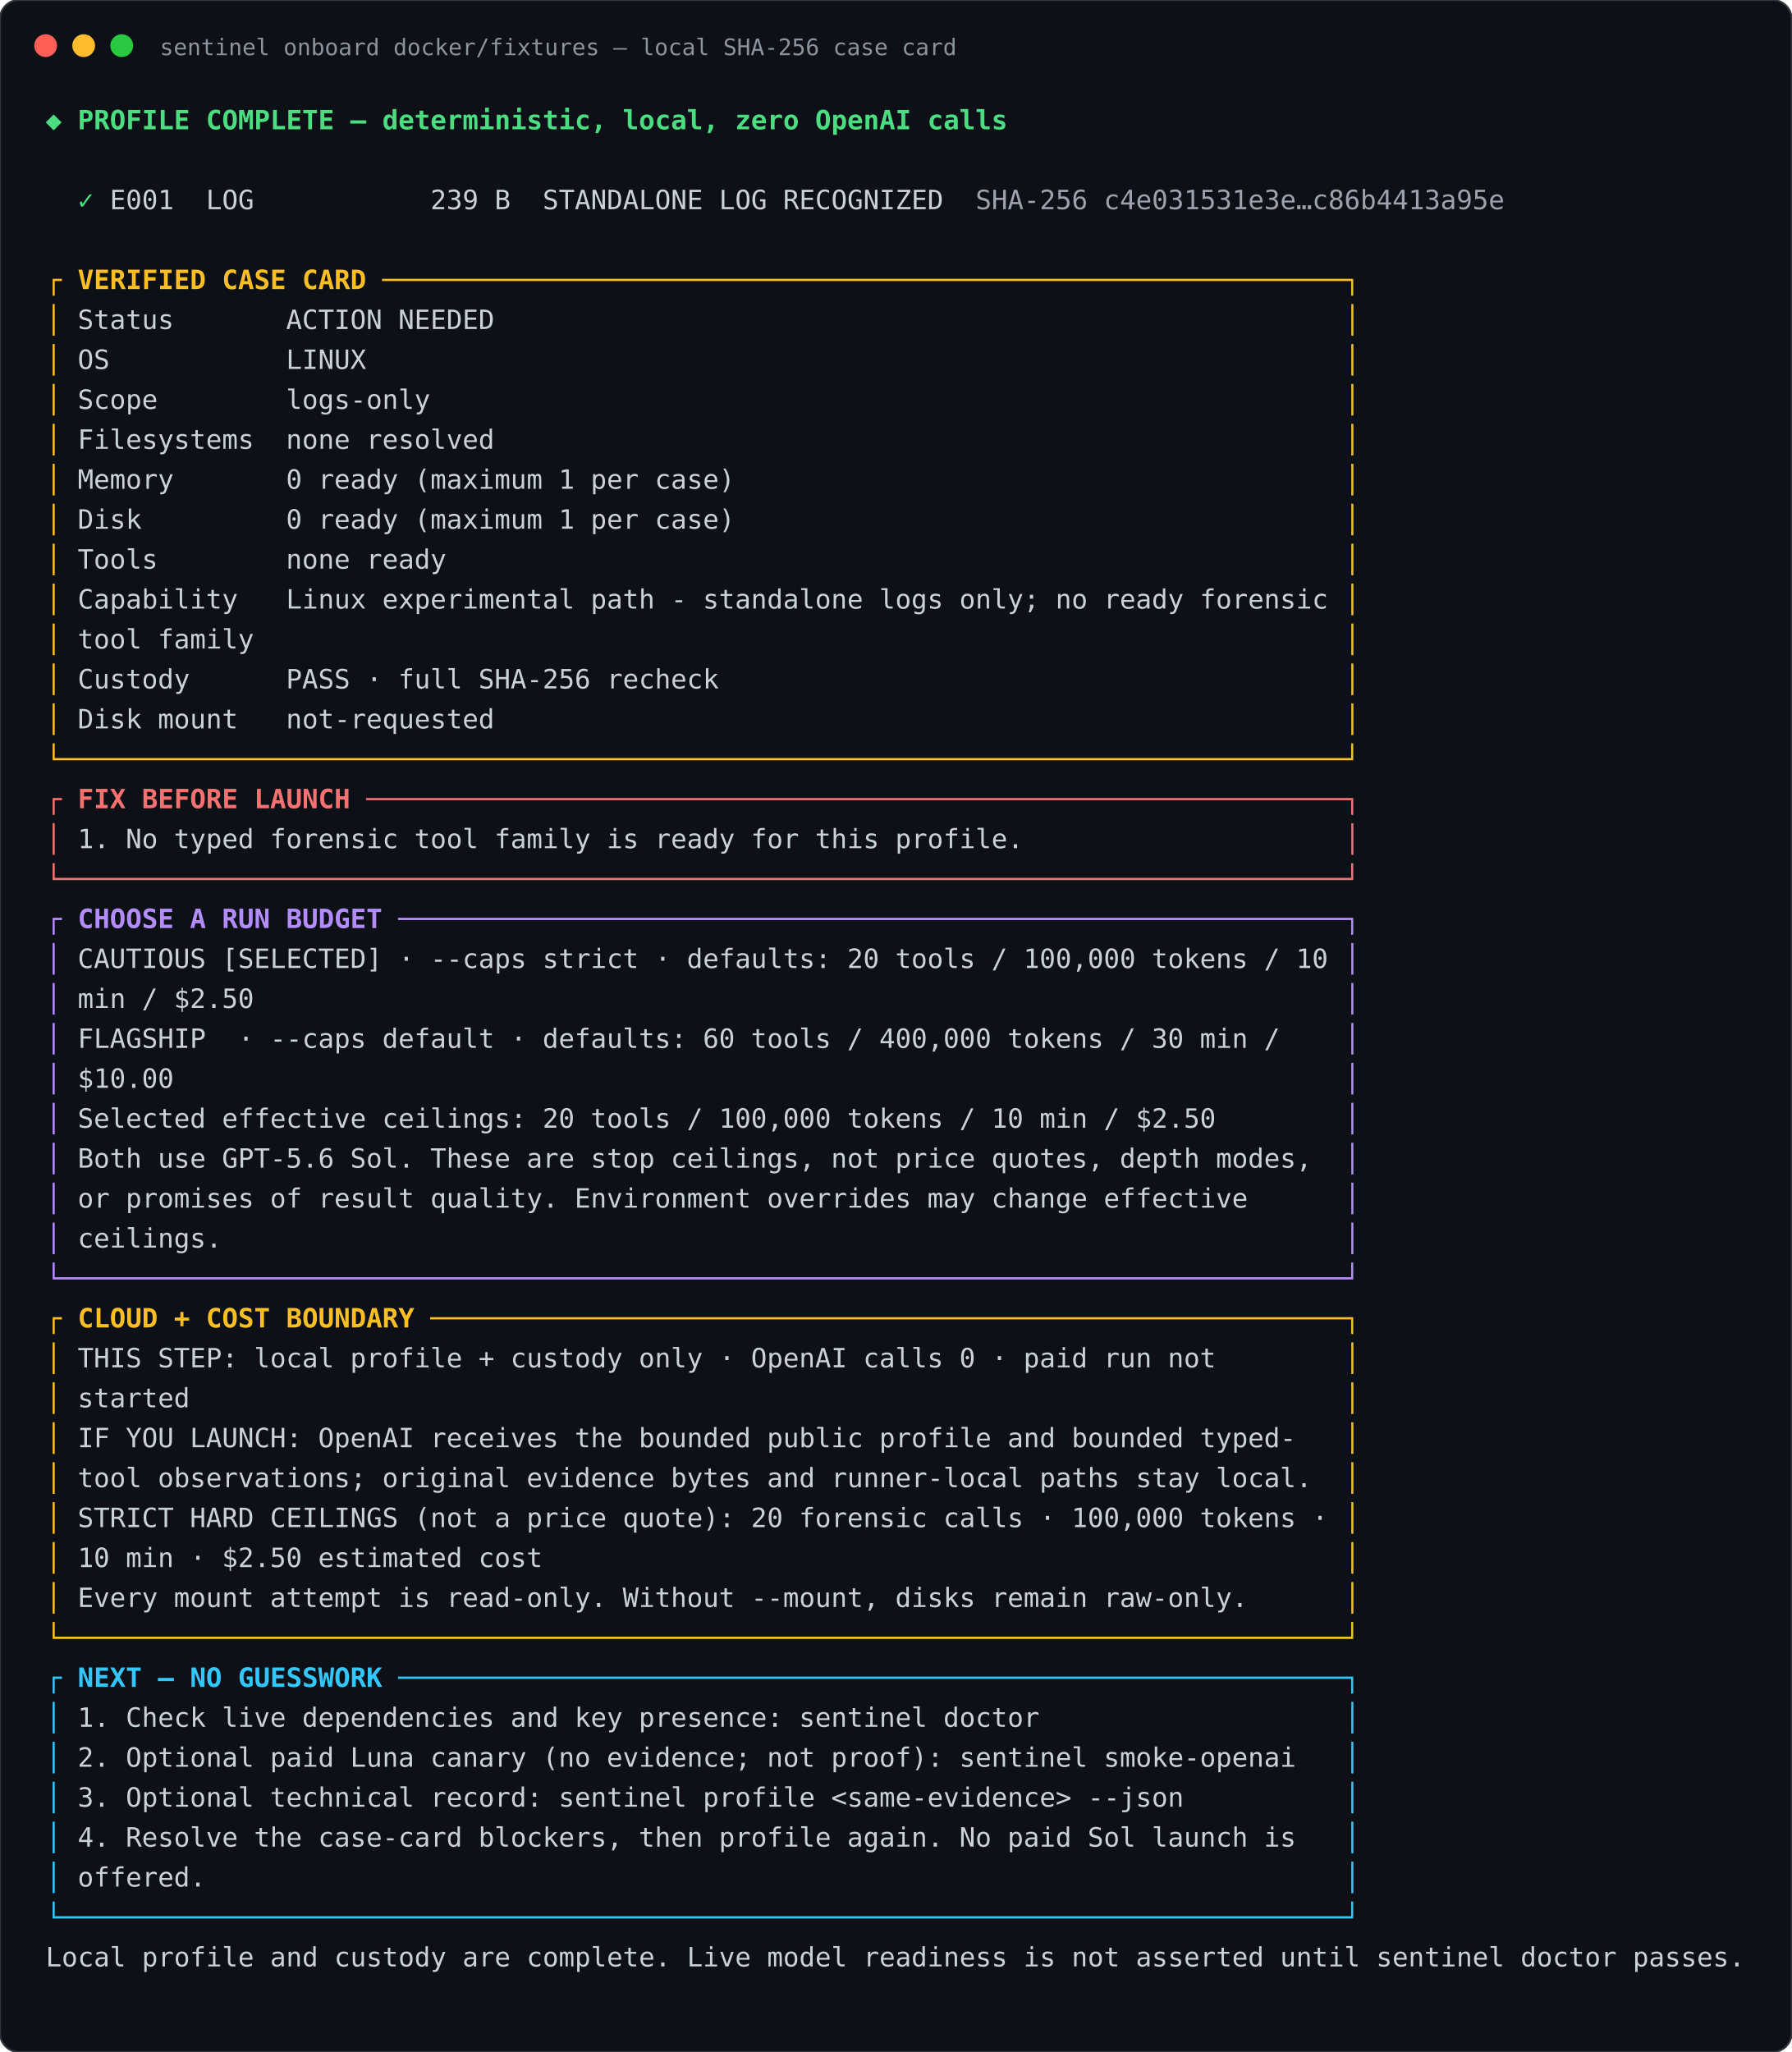
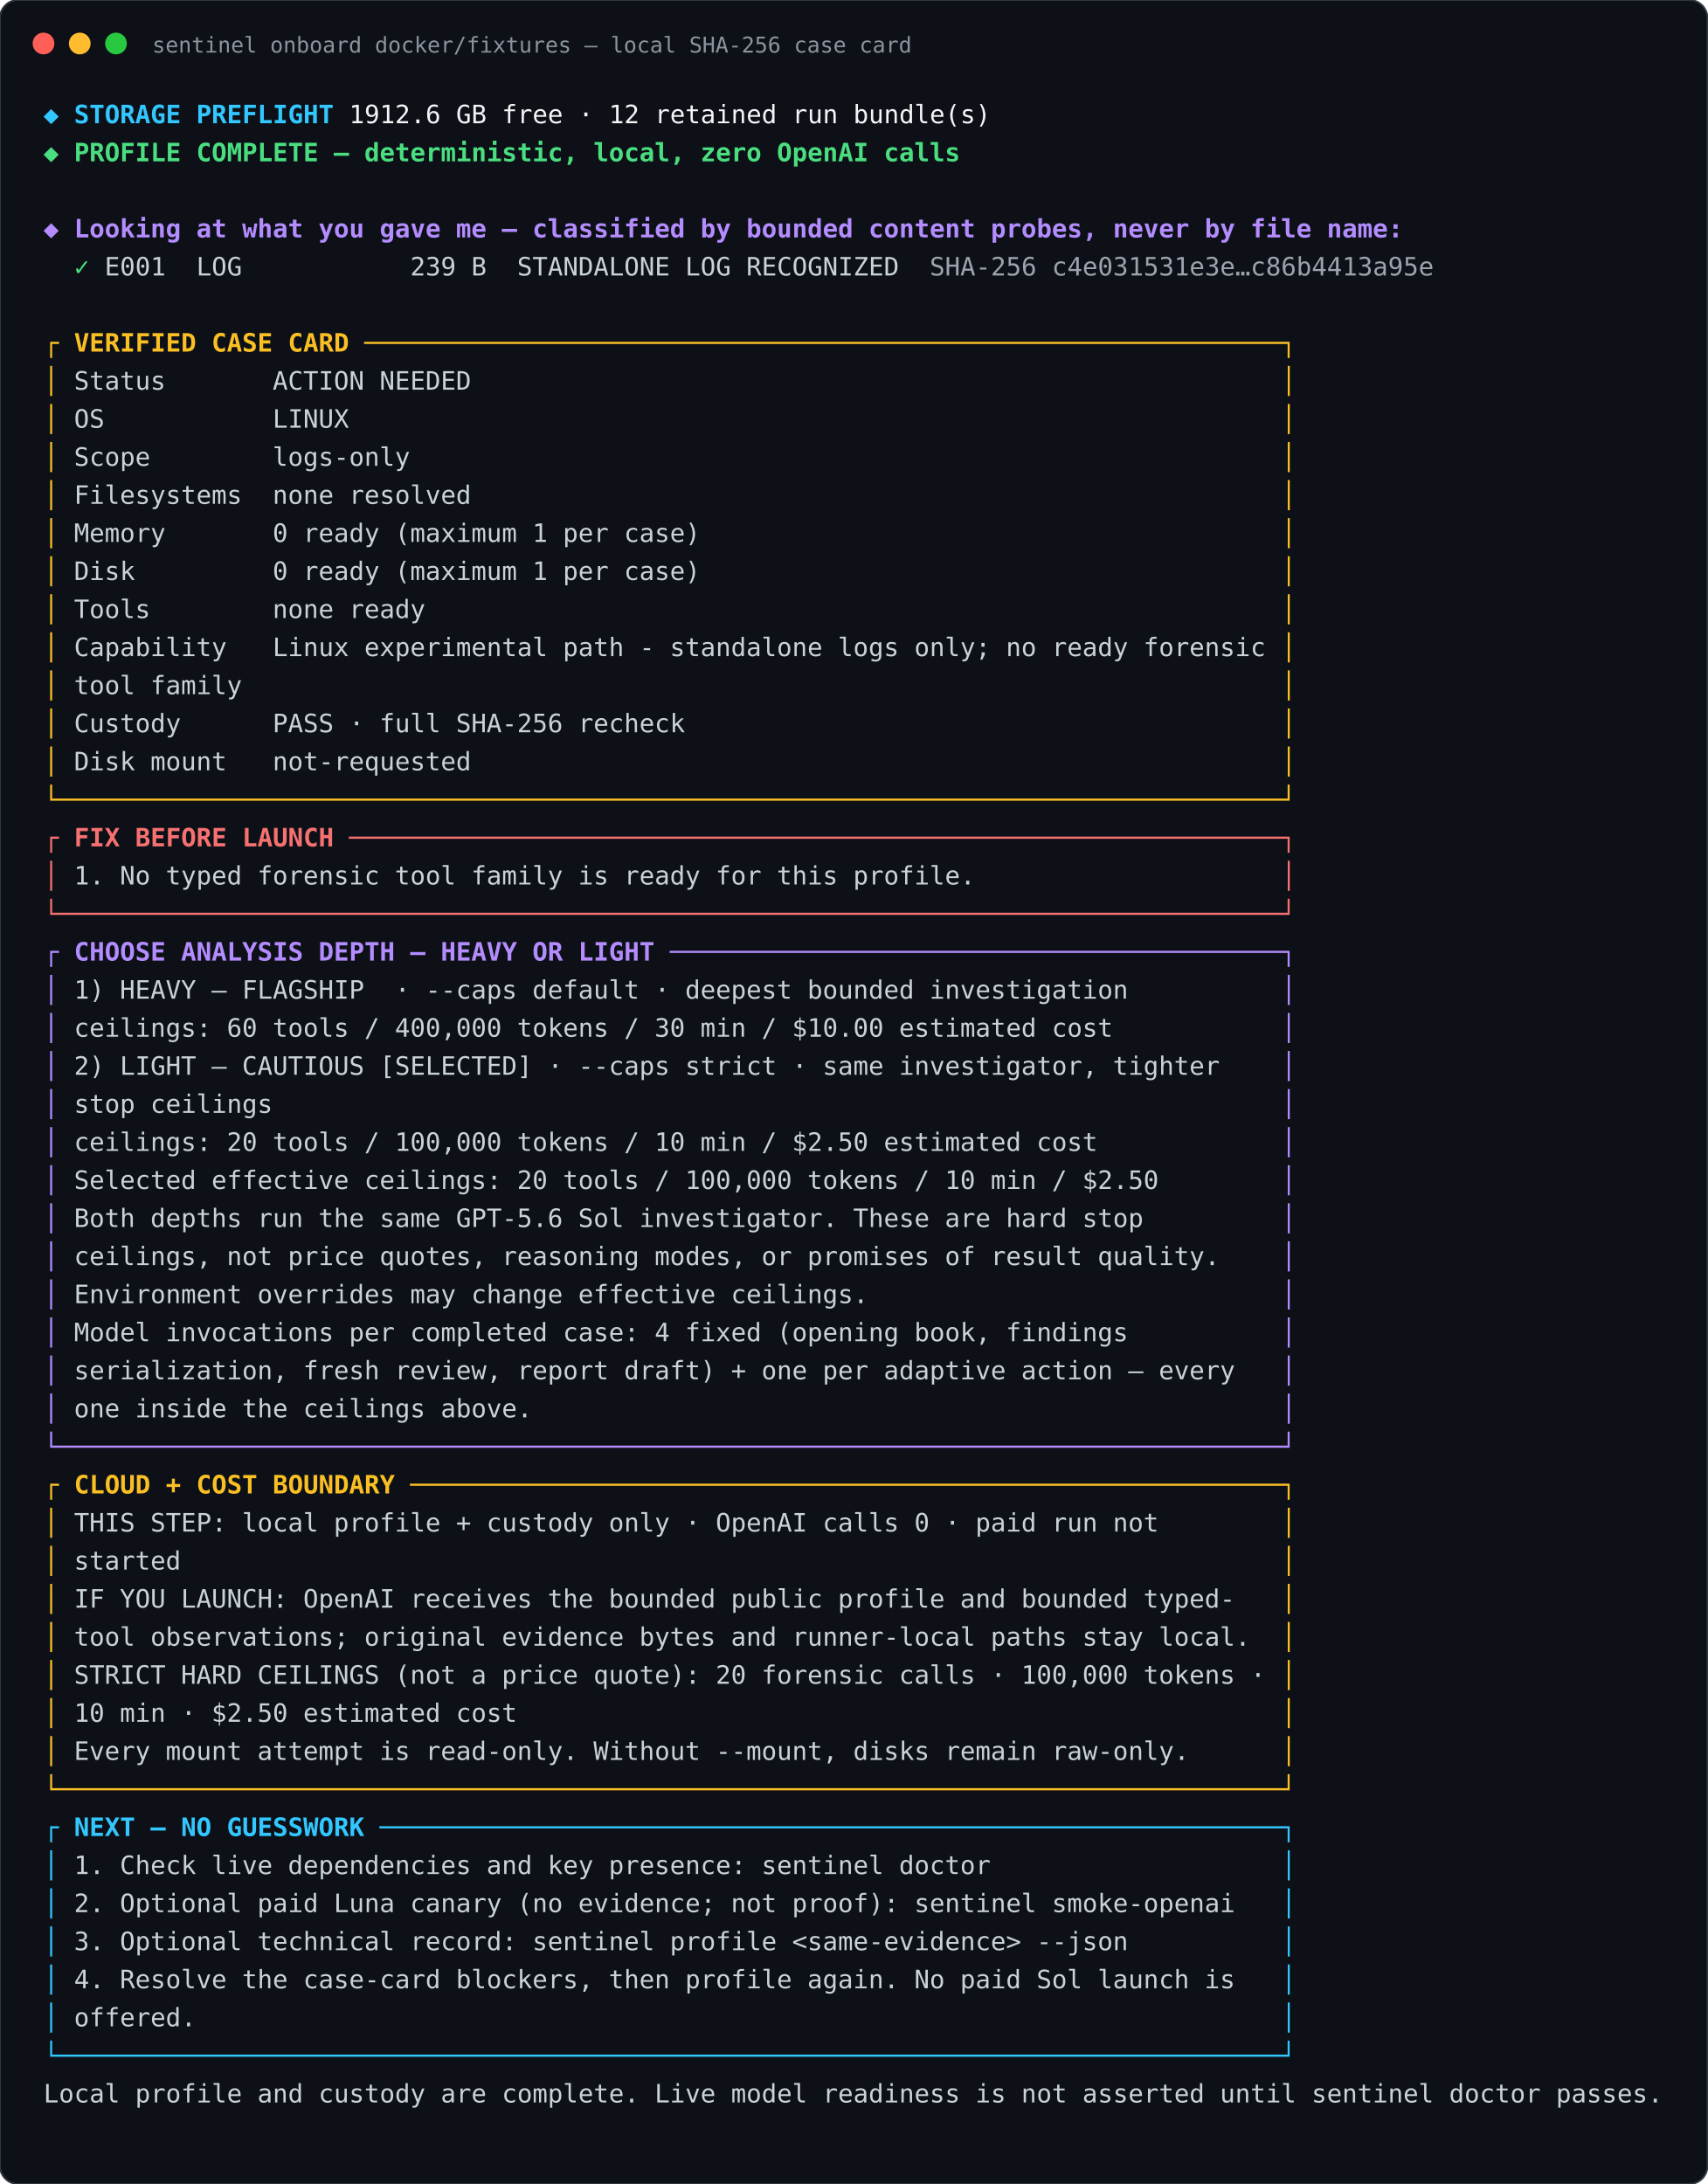
- <svg xmlns="http://www.w3.org/2000/svg" width="942" height="1079" viewBox="0 0 942 1079" font-family="ui-monospace,SFMono-Regular,Menlo,Consolas,monospace" font-size="14">
-   <rect width="942" height="1079" rx="10" fill="#0d1117" stroke="#30363d" />
+ <svg xmlns="http://www.w3.org/2000/svg" width="942" height="1205" viewBox="0 0 942 1205" font-family="ui-monospace,SFMono-Regular,Menlo,Consolas,monospace" font-size="14">
+   <rect width="942" height="1205" rx="10" fill="#0d1117" stroke="#30363d" />
  <circle cx="24" cy="24" r="6" fill="#ff5f57" />
  <circle cx="44" cy="24" r="6" fill="#febc2e" />
  <circle cx="64" cy="24" r="6" fill="#28c840" />
  <text x="84" y="29" fill="#8b949e" font-size="12">sentinel onboard docker/fixtures — local SHA-256 case card</text>
-   <text x="24.0" y="68.0" xml:space="preserve" fill="#4ade80" font-weight="bold">◆ PROFILE COMPLETE — deterministic, local, zero OpenAI calls</text>
-   <text x="24.0" y="110.0" xml:space="preserve" fill="#c9d1d9">  </text>
-   <text x="40.9" y="110.0" xml:space="preserve" fill="#4ade80" font-weight="bold">✓</text>
-   <text x="49.3" y="110.0" xml:space="preserve" fill="#c9d1d9"> E001  LOG           239 B  STANDALONE LOG RECOGNIZED  </text>
-   <text x="512.9" y="110.0" xml:space="preserve" fill="#9ca3af">SHA-256 c4e031531e3e…c86b4413a95e</text>
-   <text x="24.0" y="152.0" xml:space="preserve" fill="#fbbf24" font-weight="bold">┌ VERIFIED CASE CARD ────────────────────────────────────────────────────────────┐</text>
-   <text x="24.0" y="173.0" xml:space="preserve" fill="#fbbf24">│</text>
-   <text x="32.4" y="173.0" xml:space="preserve" fill="#c9d1d9"> Status       ACTION NEEDED                                                     </text>
-   <text x="706.8" y="173.0" xml:space="preserve" fill="#fbbf24">│</text>
-   <text x="24.0" y="194.0" xml:space="preserve" fill="#fbbf24">│</text>
-   <text x="32.4" y="194.0" xml:space="preserve" fill="#c9d1d9"> OS           LINUX                                                             </text>
-   <text x="706.8" y="194.0" xml:space="preserve" fill="#fbbf24">│</text>
+   <text x="24.0" y="68.0" xml:space="preserve" fill="#33c7ff" font-weight="bold">◆ STORAGE PREFLIGHT </text>
+   <text x="192.6" y="68.0" xml:space="preserve" fill="#f3f4f6">1912.6 GB free · 12 retained run bundle(s)</text>
+   <text x="24.0" y="89.0" xml:space="preserve" fill="#4ade80" font-weight="bold">◆ PROFILE COMPLETE — deterministic, local, zero OpenAI calls</text>
+   <text x="24.0" y="131.0" xml:space="preserve" fill="#b48cff" font-weight="bold">◆ Looking at what you gave me — classified by bounded content probes, never by file name:</text>
+   <text x="24.0" y="152.0" xml:space="preserve" fill="#c9d1d9">  </text>
+   <text x="40.9" y="152.0" xml:space="preserve" fill="#4ade80" font-weight="bold">✓</text>
+   <text x="49.3" y="152.0" xml:space="preserve" fill="#c9d1d9"> E001  LOG           239 B  STANDALONE LOG RECOGNIZED  </text>
+   <text x="512.9" y="152.0" xml:space="preserve" fill="#9ca3af">SHA-256 c4e031531e3e…c86b4413a95e</text>
+   <text x="24.0" y="194.0" xml:space="preserve" fill="#fbbf24" font-weight="bold">┌ VERIFIED CASE CARD ────────────────────────────────────────────────────────────┐</text>
  <text x="24.0" y="215.0" xml:space="preserve" fill="#fbbf24">│</text>
-   <text x="32.4" y="215.0" xml:space="preserve" fill="#c9d1d9"> Scope        logs-only                                                         </text>
+   <text x="32.4" y="215.0" xml:space="preserve" fill="#c9d1d9"> Status       ACTION NEEDED                                                     </text>
  <text x="706.8" y="215.0" xml:space="preserve" fill="#fbbf24">│</text>
  <text x="24.0" y="236.0" xml:space="preserve" fill="#fbbf24">│</text>
-   <text x="32.4" y="236.0" xml:space="preserve" fill="#c9d1d9"> Filesystems  none resolved                                                     </text>
+   <text x="32.4" y="236.0" xml:space="preserve" fill="#c9d1d9"> OS           LINUX                                                             </text>
  <text x="706.8" y="236.0" xml:space="preserve" fill="#fbbf24">│</text>
  <text x="24.0" y="257.0" xml:space="preserve" fill="#fbbf24">│</text>
-   <text x="32.4" y="257.0" xml:space="preserve" fill="#c9d1d9"> Memory       0 ready (maximum 1 per case)                                      </text>
+   <text x="32.4" y="257.0" xml:space="preserve" fill="#c9d1d9"> Scope        logs-only                                                         </text>
  <text x="706.8" y="257.0" xml:space="preserve" fill="#fbbf24">│</text>
  <text x="24.0" y="278.0" xml:space="preserve" fill="#fbbf24">│</text>
-   <text x="32.4" y="278.0" xml:space="preserve" fill="#c9d1d9"> Disk         0 ready (maximum 1 per case)                                      </text>
+   <text x="32.4" y="278.0" xml:space="preserve" fill="#c9d1d9"> Filesystems  none resolved                                                     </text>
  <text x="706.8" y="278.0" xml:space="preserve" fill="#fbbf24">│</text>
  <text x="24.0" y="299.0" xml:space="preserve" fill="#fbbf24">│</text>
-   <text x="32.4" y="299.0" xml:space="preserve" fill="#c9d1d9"> Tools        none ready                                                        </text>
+   <text x="32.4" y="299.0" xml:space="preserve" fill="#c9d1d9"> Memory       0 ready (maximum 1 per case)                                      </text>
  <text x="706.8" y="299.0" xml:space="preserve" fill="#fbbf24">│</text>
  <text x="24.0" y="320.0" xml:space="preserve" fill="#fbbf24">│</text>
-   <text x="32.4" y="320.0" xml:space="preserve" fill="#c9d1d9"> Capability   Linux experimental path - standalone logs only; no ready forensic </text>
+   <text x="32.4" y="320.0" xml:space="preserve" fill="#c9d1d9"> Disk         0 ready (maximum 1 per case)                                      </text>
  <text x="706.8" y="320.0" xml:space="preserve" fill="#fbbf24">│</text>
  <text x="24.0" y="341.0" xml:space="preserve" fill="#fbbf24">│</text>
-   <text x="32.4" y="341.0" xml:space="preserve" fill="#c9d1d9"> tool family                                                                    </text>
+   <text x="32.4" y="341.0" xml:space="preserve" fill="#c9d1d9"> Tools        none ready                                                        </text>
  <text x="706.8" y="341.0" xml:space="preserve" fill="#fbbf24">│</text>
  <text x="24.0" y="362.0" xml:space="preserve" fill="#fbbf24">│</text>
-   <text x="32.4" y="362.0" xml:space="preserve" fill="#c9d1d9"> Custody      PASS · full SHA-256 recheck                                       </text>
+   <text x="32.4" y="362.0" xml:space="preserve" fill="#c9d1d9"> Capability   Linux experimental path - standalone logs only; no ready forensic </text>
  <text x="706.8" y="362.0" xml:space="preserve" fill="#fbbf24">│</text>
  <text x="24.0" y="383.0" xml:space="preserve" fill="#fbbf24">│</text>
-   <text x="32.4" y="383.0" xml:space="preserve" fill="#c9d1d9"> Disk mount   not-requested                                                     </text>
+   <text x="32.4" y="383.0" xml:space="preserve" fill="#c9d1d9"> tool family                                                                    </text>
  <text x="706.8" y="383.0" xml:space="preserve" fill="#fbbf24">│</text>
-   <text x="24.0" y="404.0" xml:space="preserve" fill="#fbbf24">└────────────────────────────────────────────────────────────────────────────────┘</text>
-   <text x="24.0" y="425.0" xml:space="preserve" fill="#f87171" font-weight="bold">┌ FIX BEFORE LAUNCH ─────────────────────────────────────────────────────────────┐</text>
-   <text x="24.0" y="446.0" xml:space="preserve" fill="#f87171">│</text>
-   <text x="32.4" y="446.0" xml:space="preserve" fill="#c9d1d9"> 1. No typed forensic tool family is ready for this profile.                    </text>
-   <text x="706.8" y="446.0" xml:space="preserve" fill="#f87171">│</text>
-   <text x="24.0" y="467.0" xml:space="preserve" fill="#f87171">└────────────────────────────────────────────────────────────────────────────────┘</text>
-   <text x="24.0" y="488.0" xml:space="preserve" fill="#b48cff" font-weight="bold">┌ CHOOSE A RUN BUDGET ───────────────────────────────────────────────────────────┐</text>
-   <text x="24.0" y="509.0" xml:space="preserve" fill="#b48cff">│</text>
-   <text x="32.4" y="509.0" xml:space="preserve" fill="#c9d1d9"> CAUTIOUS [SELECTED] · --caps strict · defaults: 20 tools / 100,000 tokens / 10 </text>
-   <text x="706.8" y="509.0" xml:space="preserve" fill="#b48cff">│</text>
-   <text x="24.0" y="530.0" xml:space="preserve" fill="#b48cff">│</text>
-   <text x="32.4" y="530.0" xml:space="preserve" fill="#c9d1d9"> min / $2.50                                                                    </text>
-   <text x="706.8" y="530.0" xml:space="preserve" fill="#b48cff">│</text>
+   <text x="24.0" y="404.0" xml:space="preserve" fill="#fbbf24">│</text>
+   <text x="32.4" y="404.0" xml:space="preserve" fill="#c9d1d9"> Custody      PASS · full SHA-256 recheck                                       </text>
+   <text x="706.8" y="404.0" xml:space="preserve" fill="#fbbf24">│</text>
+   <text x="24.0" y="425.0" xml:space="preserve" fill="#fbbf24">│</text>
+   <text x="32.4" y="425.0" xml:space="preserve" fill="#c9d1d9"> Disk mount   not-requested                                                     </text>
+   <text x="706.8" y="425.0" xml:space="preserve" fill="#fbbf24">│</text>
+   <text x="24.0" y="446.0" xml:space="preserve" fill="#fbbf24">└────────────────────────────────────────────────────────────────────────────────┘</text>
+   <text x="24.0" y="467.0" xml:space="preserve" fill="#f87171" font-weight="bold">┌ FIX BEFORE LAUNCH ─────────────────────────────────────────────────────────────┐</text>
+   <text x="24.0" y="488.0" xml:space="preserve" fill="#f87171">│</text>
+   <text x="32.4" y="488.0" xml:space="preserve" fill="#c9d1d9"> 1. No typed forensic tool family is ready for this profile.                    </text>
+   <text x="706.8" y="488.0" xml:space="preserve" fill="#f87171">│</text>
+   <text x="24.0" y="509.0" xml:space="preserve" fill="#f87171">└────────────────────────────────────────────────────────────────────────────────┘</text>
+   <text x="24.0" y="530.0" xml:space="preserve" fill="#b48cff" font-weight="bold">┌ CHOOSE ANALYSIS DEPTH — HEAVY OR LIGHT ────────────────────────────────────────┐</text>
  <text x="24.0" y="551.0" xml:space="preserve" fill="#b48cff">│</text>
-   <text x="32.4" y="551.0" xml:space="preserve" fill="#c9d1d9"> FLAGSHIP  · --caps default · defaults: 60 tools / 400,000 tokens / 30 min /    </text>
+   <text x="32.4" y="551.0" xml:space="preserve" fill="#c9d1d9"> 1) HEAVY — FLAGSHIP  · --caps default · deepest bounded investigation          </text>
  <text x="706.8" y="551.0" xml:space="preserve" fill="#b48cff">│</text>
  <text x="24.0" y="572.0" xml:space="preserve" fill="#b48cff">│</text>
-   <text x="32.4" y="572.0" xml:space="preserve" fill="#c9d1d9"> $10.00                                                                         </text>
+   <text x="32.4" y="572.0" xml:space="preserve" fill="#c9d1d9"> ceilings: 60 tools / 400,000 tokens / 30 min / $10.00 estimated cost           </text>
  <text x="706.8" y="572.0" xml:space="preserve" fill="#b48cff">│</text>
  <text x="24.0" y="593.0" xml:space="preserve" fill="#b48cff">│</text>
-   <text x="32.4" y="593.0" xml:space="preserve" fill="#c9d1d9"> Selected effective ceilings: 20 tools / 100,000 tokens / 10 min / $2.50        </text>
+   <text x="32.4" y="593.0" xml:space="preserve" fill="#c9d1d9"> 2) LIGHT — CAUTIOUS [SELECTED] · --caps strict · same investigator, tighter    </text>
  <text x="706.8" y="593.0" xml:space="preserve" fill="#b48cff">│</text>
  <text x="24.0" y="614.0" xml:space="preserve" fill="#b48cff">│</text>
-   <text x="32.4" y="614.0" xml:space="preserve" fill="#c9d1d9"> Both use GPT-5.6 Sol. These are stop ceilings, not price quotes, depth modes,  </text>
+   <text x="32.4" y="614.0" xml:space="preserve" fill="#c9d1d9"> stop ceilings                                                                  </text>
  <text x="706.8" y="614.0" xml:space="preserve" fill="#b48cff">│</text>
  <text x="24.0" y="635.0" xml:space="preserve" fill="#b48cff">│</text>
-   <text x="32.4" y="635.0" xml:space="preserve" fill="#c9d1d9"> or promises of result quality. Environment overrides may change effective      </text>
+   <text x="32.4" y="635.0" xml:space="preserve" fill="#c9d1d9"> ceilings: 20 tools / 100,000 tokens / 10 min / $2.50 estimated cost            </text>
  <text x="706.8" y="635.0" xml:space="preserve" fill="#b48cff">│</text>
  <text x="24.0" y="656.0" xml:space="preserve" fill="#b48cff">│</text>
-   <text x="32.4" y="656.0" xml:space="preserve" fill="#c9d1d9"> ceilings.                                                                      </text>
+   <text x="32.4" y="656.0" xml:space="preserve" fill="#c9d1d9"> Selected effective ceilings: 20 tools / 100,000 tokens / 10 min / $2.50        </text>
  <text x="706.8" y="656.0" xml:space="preserve" fill="#b48cff">│</text>
-   <text x="24.0" y="677.0" xml:space="preserve" fill="#b48cff">└────────────────────────────────────────────────────────────────────────────────┘</text>
-   <text x="24.0" y="698.0" xml:space="preserve" fill="#fbbf24" font-weight="bold">┌ CLOUD + COST BOUNDARY ─────────────────────────────────────────────────────────┐</text>
-   <text x="24.0" y="719.0" xml:space="preserve" fill="#fbbf24">│</text>
-   <text x="32.4" y="719.0" xml:space="preserve" fill="#c9d1d9"> THIS STEP: local profile + custody only · OpenAI calls 0 · paid run not        </text>
-   <text x="706.8" y="719.0" xml:space="preserve" fill="#fbbf24">│</text>
-   <text x="24.0" y="740.0" xml:space="preserve" fill="#fbbf24">│</text>
-   <text x="32.4" y="740.0" xml:space="preserve" fill="#c9d1d9"> started                                                                        </text>
-   <text x="706.8" y="740.0" xml:space="preserve" fill="#fbbf24">│</text>
-   <text x="24.0" y="761.0" xml:space="preserve" fill="#fbbf24">│</text>
-   <text x="32.4" y="761.0" xml:space="preserve" fill="#c9d1d9"> IF YOU LAUNCH: OpenAI receives the bounded public profile and bounded typed-   </text>
-   <text x="706.8" y="761.0" xml:space="preserve" fill="#fbbf24">│</text>
-   <text x="24.0" y="782.0" xml:space="preserve" fill="#fbbf24">│</text>
-   <text x="32.4" y="782.0" xml:space="preserve" fill="#c9d1d9"> tool observations; original evidence bytes and runner-local paths stay local.  </text>
-   <text x="706.8" y="782.0" xml:space="preserve" fill="#fbbf24">│</text>
-   <text x="24.0" y="803.0" xml:space="preserve" fill="#fbbf24">│</text>
-   <text x="32.4" y="803.0" xml:space="preserve" fill="#c9d1d9"> STRICT HARD CEILINGS (not a price quote): 20 forensic calls · 100,000 tokens · </text>
-   <text x="706.8" y="803.0" xml:space="preserve" fill="#fbbf24">│</text>
-   <text x="24.0" y="824.0" xml:space="preserve" fill="#fbbf24">│</text>
-   <text x="32.4" y="824.0" xml:space="preserve" fill="#c9d1d9"> 10 min · $2.50 estimated cost                                                  </text>
-   <text x="706.8" y="824.0" xml:space="preserve" fill="#fbbf24">│</text>
+   <text x="24.0" y="677.0" xml:space="preserve" fill="#b48cff">│</text>
+   <text x="32.4" y="677.0" xml:space="preserve" fill="#c9d1d9"> Both depths run the same GPT-5.6 Sol investigator. These are hard stop         </text>
+   <text x="706.8" y="677.0" xml:space="preserve" fill="#b48cff">│</text>
+   <text x="24.0" y="698.0" xml:space="preserve" fill="#b48cff">│</text>
+   <text x="32.4" y="698.0" xml:space="preserve" fill="#c9d1d9"> ceilings, not price quotes, reasoning modes, or promises of result quality.    </text>
+   <text x="706.8" y="698.0" xml:space="preserve" fill="#b48cff">│</text>
+   <text x="24.0" y="719.0" xml:space="preserve" fill="#b48cff">│</text>
+   <text x="32.4" y="719.0" xml:space="preserve" fill="#c9d1d9"> Environment overrides may change effective ceilings.                           </text>
+   <text x="706.8" y="719.0" xml:space="preserve" fill="#b48cff">│</text>
+   <text x="24.0" y="740.0" xml:space="preserve" fill="#b48cff">│</text>
+   <text x="32.4" y="740.0" xml:space="preserve" fill="#c9d1d9"> Model invocations per completed case: 4 fixed (opening book, findings          </text>
+   <text x="706.8" y="740.0" xml:space="preserve" fill="#b48cff">│</text>
+   <text x="24.0" y="761.0" xml:space="preserve" fill="#b48cff">│</text>
+   <text x="32.4" y="761.0" xml:space="preserve" fill="#c9d1d9"> serialization, fresh review, report draft) + one per adaptive action — every   </text>
+   <text x="706.8" y="761.0" xml:space="preserve" fill="#b48cff">│</text>
+   <text x="24.0" y="782.0" xml:space="preserve" fill="#b48cff">│</text>
+   <text x="32.4" y="782.0" xml:space="preserve" fill="#c9d1d9"> one inside the ceilings above.                                                 </text>
+   <text x="706.8" y="782.0" xml:space="preserve" fill="#b48cff">│</text>
+   <text x="24.0" y="803.0" xml:space="preserve" fill="#b48cff">└────────────────────────────────────────────────────────────────────────────────┘</text>
+   <text x="24.0" y="824.0" xml:space="preserve" fill="#fbbf24" font-weight="bold">┌ CLOUD + COST BOUNDARY ─────────────────────────────────────────────────────────┐</text>
  <text x="24.0" y="845.0" xml:space="preserve" fill="#fbbf24">│</text>
-   <text x="32.4" y="845.0" xml:space="preserve" fill="#c9d1d9"> Every mount attempt is read-only. Without --mount, disks remain raw-only.      </text>
+   <text x="32.4" y="845.0" xml:space="preserve" fill="#c9d1d9"> THIS STEP: local profile + custody only · OpenAI calls 0 · paid run not        </text>
  <text x="706.8" y="845.0" xml:space="preserve" fill="#fbbf24">│</text>
-   <text x="24.0" y="866.0" xml:space="preserve" fill="#fbbf24">└────────────────────────────────────────────────────────────────────────────────┘</text>
-   <text x="24.0" y="887.0" xml:space="preserve" fill="#33c7ff" font-weight="bold">┌ NEXT — NO GUESSWORK ───────────────────────────────────────────────────────────┐</text>
-   <text x="24.0" y="908.0" xml:space="preserve" fill="#33c7ff">│</text>
-   <text x="32.4" y="908.0" xml:space="preserve" fill="#c9d1d9"> 1. Check live dependencies and key presence: sentinel doctor                   </text>
-   <text x="706.8" y="908.0" xml:space="preserve" fill="#33c7ff">│</text>
-   <text x="24.0" y="929.0" xml:space="preserve" fill="#33c7ff">│</text>
-   <text x="32.4" y="929.0" xml:space="preserve" fill="#c9d1d9"> 2. Optional paid Luna canary (no evidence; not proof): sentinel smoke-openai   </text>
-   <text x="706.8" y="929.0" xml:space="preserve" fill="#33c7ff">│</text>
-   <text x="24.0" y="950.0" xml:space="preserve" fill="#33c7ff">│</text>
-   <text x="32.4" y="950.0" xml:space="preserve" fill="#c9d1d9"> 3. Optional technical record: sentinel profile &lt;same-evidence&gt; --json          </text>
-   <text x="706.8" y="950.0" xml:space="preserve" fill="#33c7ff">│</text>
-   <text x="24.0" y="971.0" xml:space="preserve" fill="#33c7ff">│</text>
-   <text x="32.4" y="971.0" xml:space="preserve" fill="#c9d1d9"> 4. Resolve the case-card blockers, then profile again. No paid Sol launch is   </text>
-   <text x="706.8" y="971.0" xml:space="preserve" fill="#33c7ff">│</text>
-   <text x="24.0" y="992.0" xml:space="preserve" fill="#33c7ff">│</text>
-   <text x="32.4" y="992.0" xml:space="preserve" fill="#c9d1d9"> offered.                                                                       </text>
-   <text x="706.8" y="992.0" xml:space="preserve" fill="#33c7ff">│</text>
-   <text x="24.0" y="1013.0" xml:space="preserve" fill="#33c7ff">└────────────────────────────────────────────────────────────────────────────────┘</text>
-   <text x="24.0" y="1034.0" xml:space="preserve" fill="#c9d1d9">Local profile and custody are complete. Live model readiness is not asserted until sentinel doctor passes.</text>
+   <text x="24.0" y="866.0" xml:space="preserve" fill="#fbbf24">│</text>
+   <text x="32.4" y="866.0" xml:space="preserve" fill="#c9d1d9"> started                                                                        </text>
+   <text x="706.8" y="866.0" xml:space="preserve" fill="#fbbf24">│</text>
+   <text x="24.0" y="887.0" xml:space="preserve" fill="#fbbf24">│</text>
+   <text x="32.4" y="887.0" xml:space="preserve" fill="#c9d1d9"> IF YOU LAUNCH: OpenAI receives the bounded public profile and bounded typed-   </text>
+   <text x="706.8" y="887.0" xml:space="preserve" fill="#fbbf24">│</text>
+   <text x="24.0" y="908.0" xml:space="preserve" fill="#fbbf24">│</text>
+   <text x="32.4" y="908.0" xml:space="preserve" fill="#c9d1d9"> tool observations; original evidence bytes and runner-local paths stay local.  </text>
+   <text x="706.8" y="908.0" xml:space="preserve" fill="#fbbf24">│</text>
+   <text x="24.0" y="929.0" xml:space="preserve" fill="#fbbf24">│</text>
+   <text x="32.4" y="929.0" xml:space="preserve" fill="#c9d1d9"> STRICT HARD CEILINGS (not a price quote): 20 forensic calls · 100,000 tokens · </text>
+   <text x="706.8" y="929.0" xml:space="preserve" fill="#fbbf24">│</text>
+   <text x="24.0" y="950.0" xml:space="preserve" fill="#fbbf24">│</text>
+   <text x="32.4" y="950.0" xml:space="preserve" fill="#c9d1d9"> 10 min · $2.50 estimated cost                                                  </text>
+   <text x="706.8" y="950.0" xml:space="preserve" fill="#fbbf24">│</text>
+   <text x="24.0" y="971.0" xml:space="preserve" fill="#fbbf24">│</text>
+   <text x="32.4" y="971.0" xml:space="preserve" fill="#c9d1d9"> Every mount attempt is read-only. Without --mount, disks remain raw-only.      </text>
+   <text x="706.8" y="971.0" xml:space="preserve" fill="#fbbf24">│</text>
+   <text x="24.0" y="992.0" xml:space="preserve" fill="#fbbf24">└────────────────────────────────────────────────────────────────────────────────┘</text>
+   <text x="24.0" y="1013.0" xml:space="preserve" fill="#33c7ff" font-weight="bold">┌ NEXT — NO GUESSWORK ───────────────────────────────────────────────────────────┐</text>
+   <text x="24.0" y="1034.0" xml:space="preserve" fill="#33c7ff">│</text>
+   <text x="32.4" y="1034.0" xml:space="preserve" fill="#c9d1d9"> 1. Check live dependencies and key presence: sentinel doctor                   </text>
+   <text x="706.8" y="1034.0" xml:space="preserve" fill="#33c7ff">│</text>
+   <text x="24.0" y="1055.0" xml:space="preserve" fill="#33c7ff">│</text>
+   <text x="32.4" y="1055.0" xml:space="preserve" fill="#c9d1d9"> 2. Optional paid Luna canary (no evidence; not proof): sentinel smoke-openai   </text>
+   <text x="706.8" y="1055.0" xml:space="preserve" fill="#33c7ff">│</text>
+   <text x="24.0" y="1076.0" xml:space="preserve" fill="#33c7ff">│</text>
+   <text x="32.4" y="1076.0" xml:space="preserve" fill="#c9d1d9"> 3. Optional technical record: sentinel profile &lt;same-evidence&gt; --json          </text>
+   <text x="706.8" y="1076.0" xml:space="preserve" fill="#33c7ff">│</text>
+   <text x="24.0" y="1097.0" xml:space="preserve" fill="#33c7ff">│</text>
+   <text x="32.4" y="1097.0" xml:space="preserve" fill="#c9d1d9"> 4. Resolve the case-card blockers, then profile again. No paid Sol launch is   </text>
+   <text x="706.8" y="1097.0" xml:space="preserve" fill="#33c7ff">│</text>
+   <text x="24.0" y="1118.0" xml:space="preserve" fill="#33c7ff">│</text>
+   <text x="32.4" y="1118.0" xml:space="preserve" fill="#c9d1d9"> offered.                                                                       </text>
+   <text x="706.8" y="1118.0" xml:space="preserve" fill="#33c7ff">│</text>
+   <text x="24.0" y="1139.0" xml:space="preserve" fill="#33c7ff">└────────────────────────────────────────────────────────────────────────────────┘</text>
+   <text x="24.0" y="1160.0" xml:space="preserve" fill="#c9d1d9">Local profile and custody are complete. Live model readiness is not asserted until sentinel doctor passes.</text>
</svg>
